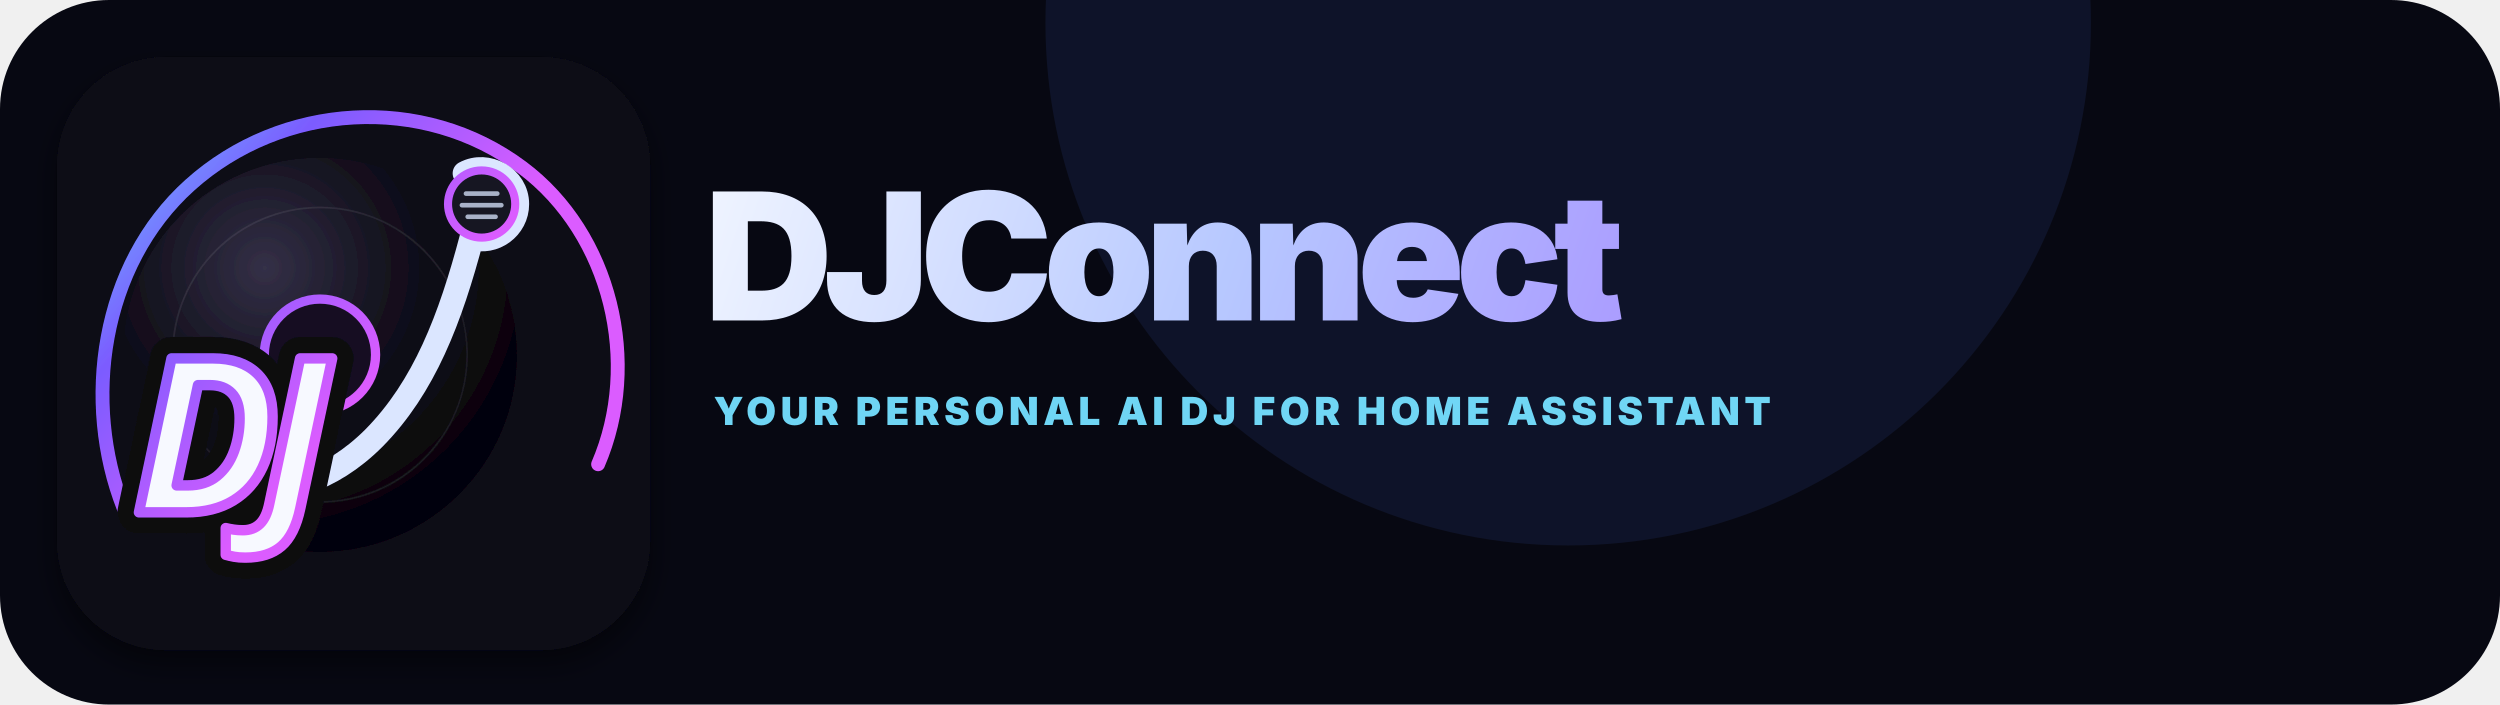
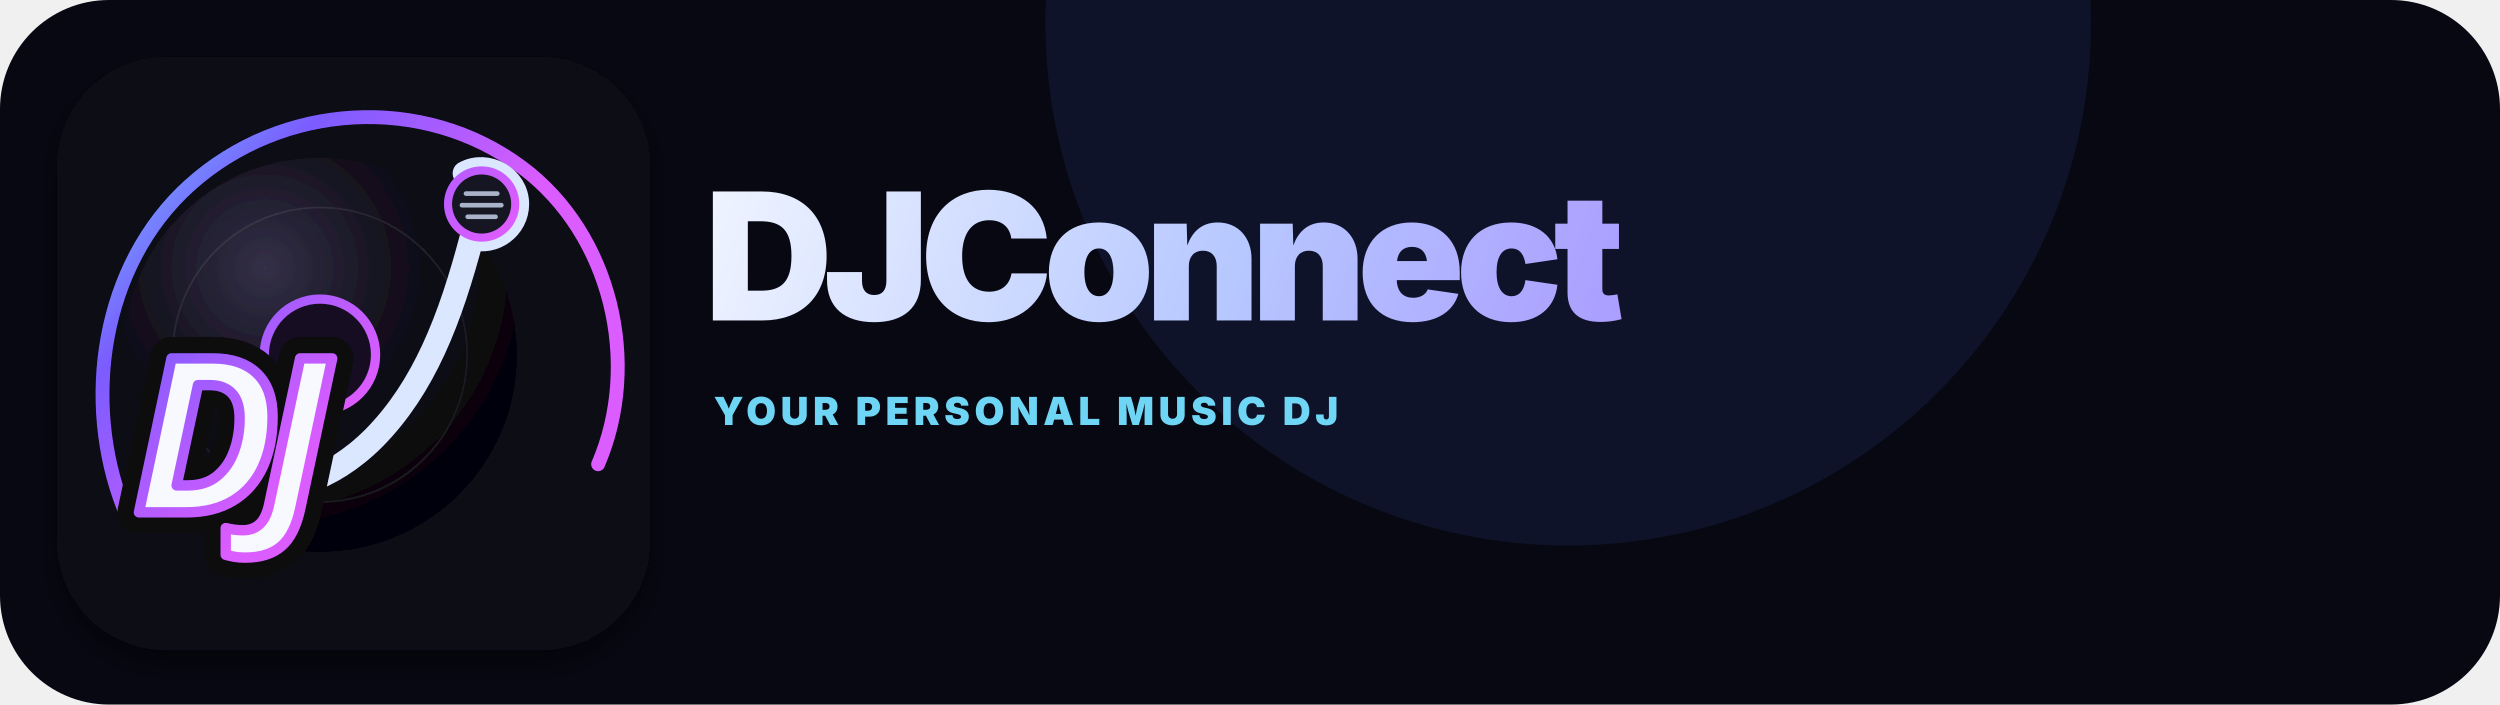
<svg xmlns="http://www.w3.org/2000/svg" viewBox="0 0 2200 620" role="img" aria-labelledby="title desc">
  <defs>
    <linearGradient id="word" x1="560" y1="120" x2="1760" y2="520" gradientUnits="userSpaceOnUse">
      <stop offset="0" stop-color="#f8fbff" />
      <stop offset="0.42" stop-color="#b7c8ff" />
      <stop offset="1" stop-color="#9c6cff" />
    </linearGradient>
    <linearGradient id="accent" x1="20" y1="80" x2="560" y2="540" gradientUnits="userSpaceOnUse">
      <stop offset="0" stop-color="#66e0ff" />
      <stop offset="0.48" stop-color="#7b5cff" />
      <stop offset="1" stop-color="#db5cff" />
    </linearGradient>
    <radialGradient id="vinyl" cx="36%" cy="28%" r="74%">
      <stop offset="0" stop-color="#343047" />
      <stop offset="0.44" stop-color="#13111d" />
      <stop offset="1" stop-color="#030207" />
    </radialGradient>
    <filter id="shadow" x="-20%" y="-20%" width="140%" height="150%">
      <feDropShadow dx="0" dy="24" stdDeviation="24" flood-color="#000" flood-opacity="0.46" />
    </filter>
    <clipPath id="bannerClip">
      <rect width="2200" height="620" rx="96" />
    </clipPath>
  </defs>
  <g clip-path="url(#bannerClip)">
    <rect width="2200" height="620" fill="#070812" />
    <circle cx="1380" cy="20" r="460" fill="#4f7cff" opacity="0.10" />
  </g>
  <g transform="translate(50 50) scale(.51)" filter="url(#shadow)">
    <rect width="1024" height="1024" rx="188" fill="#0b0815" />
    <path d="M115 778C44 597 75 360 230 221 388 79 632 63 803 191c154 115 206 338 131 512" fill="none" stroke="url(#accent)" stroke-width="24" stroke-linecap="round" />
    <circle cx="454" cy="514" r="340" fill="url(#vinyl)" />
    <circle cx="454" cy="514" r="254" fill="none" stroke="#fff" stroke-opacity=".08" stroke-width="3" />
    <circle cx="454" cy="514" r="96" fill="#151023" stroke="url(#accent)" stroke-width="16" />
    <path d="M704 201c39-21 90 8 90 53 0 41-40 70-78 58-37 140-82 258-169 346-38 38-78 62-116 75" fill="none" stroke="#dbe6ff" stroke-width="42" stroke-linecap="round" stroke-linejoin="round" />
    <circle cx="733" cy="254" r="58" fill="#131522" stroke="url(#accent)" stroke-width="14" />
    <path d="M706 236h54M699 256h68M709 276h48" stroke="#dbe6ff" stroke-opacity=".75" stroke-width="8" stroke-linecap="round" />
    <g font-family="Avenir Next, Arial Black, Impact, sans-serif" font-weight="900" font-style="italic">
      <text x="132" y="786" font-size="372" letter-spacing="-34" fill="#080711" stroke="#080711" stroke-width="74" stroke-linejoin="round">DJ</text>
      <text x="132" y="786" font-size="372" letter-spacing="-34" fill="#f7f9ff" stroke="url(#accent)" stroke-width="18" stroke-linejoin="round">DJ</text>
    </g>
  </g>
  <g font-family="Inter, Avenir Next, Segoe UI, Arial, sans-serif" font-weight="900">
    <text x="620" y="282" font-size="156" letter-spacing="-8" fill="url(#word)">DJConnect</text>
-     <text x="628" y="374" font-size="34" letter-spacing="4" fill="#74dfff" opacity=".95">YOUR PERSONAL AI DJ FOR HOME ASSISTANT</text>
+     <text x="628" y="374" font-size="34" letter-spacing="4" fill="#74dfff" opacity=".95">YOUR PERSONAL MUSIC DJ</text>
  </g>
</svg>
